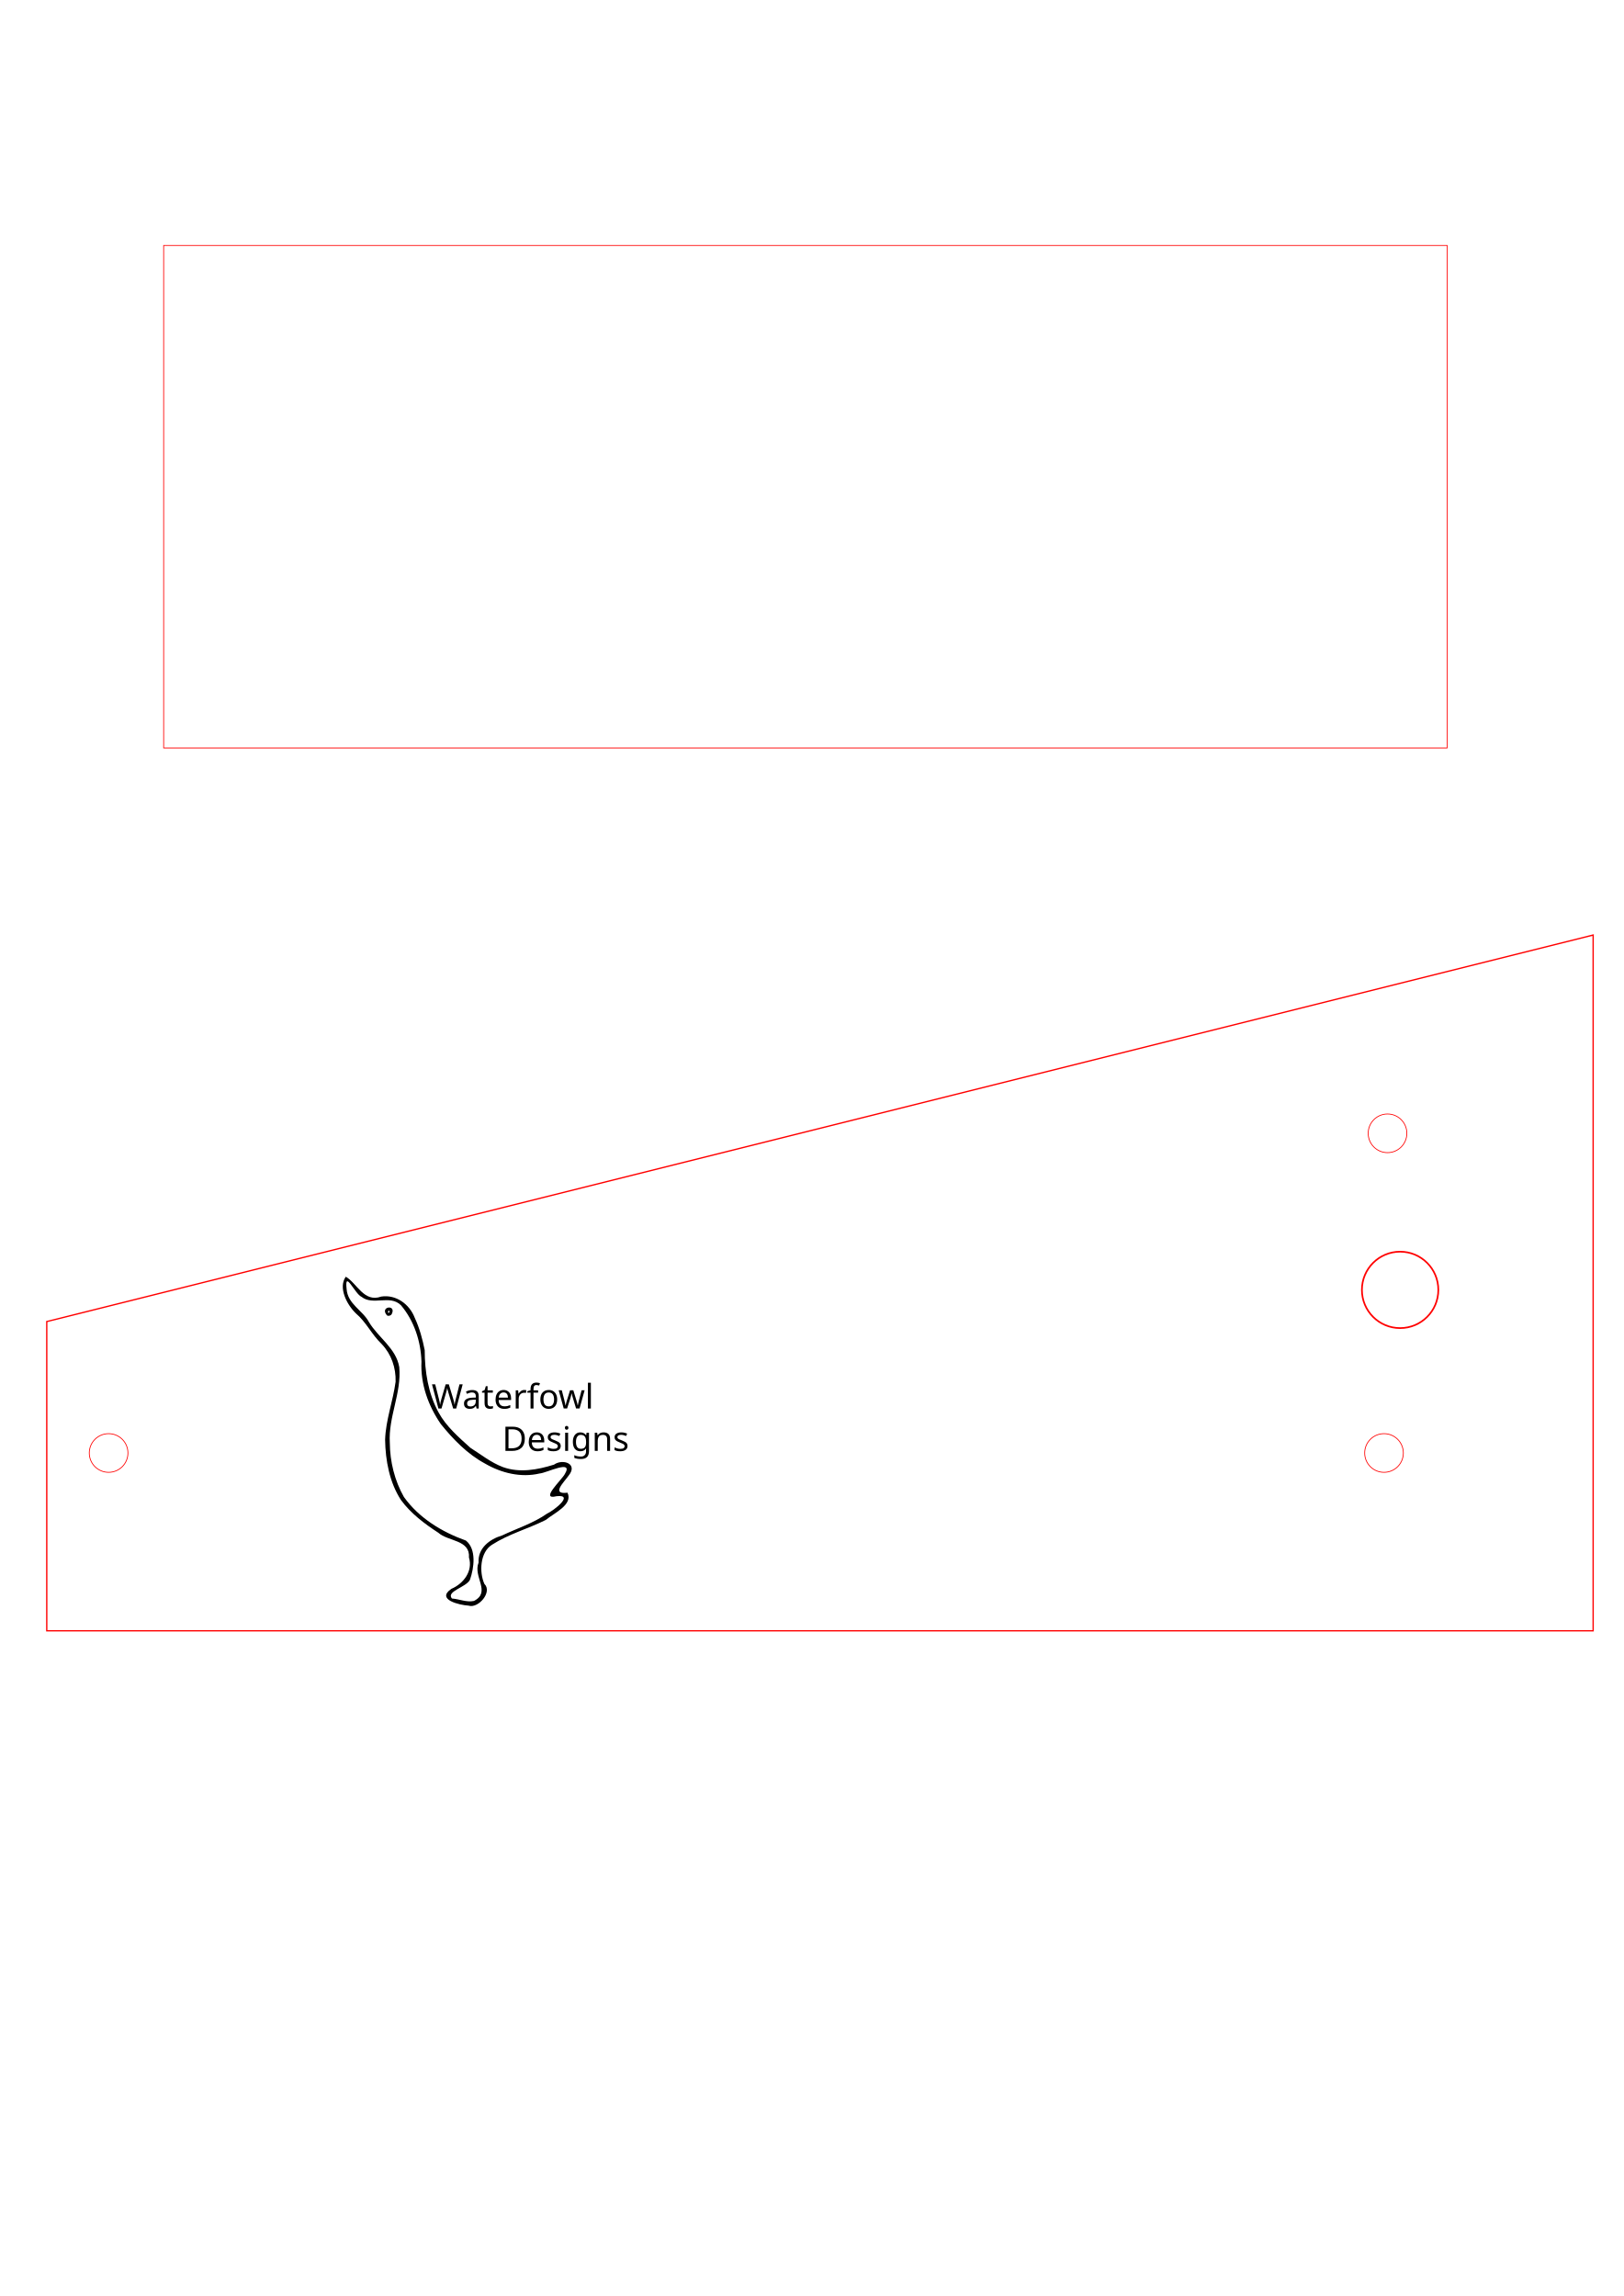
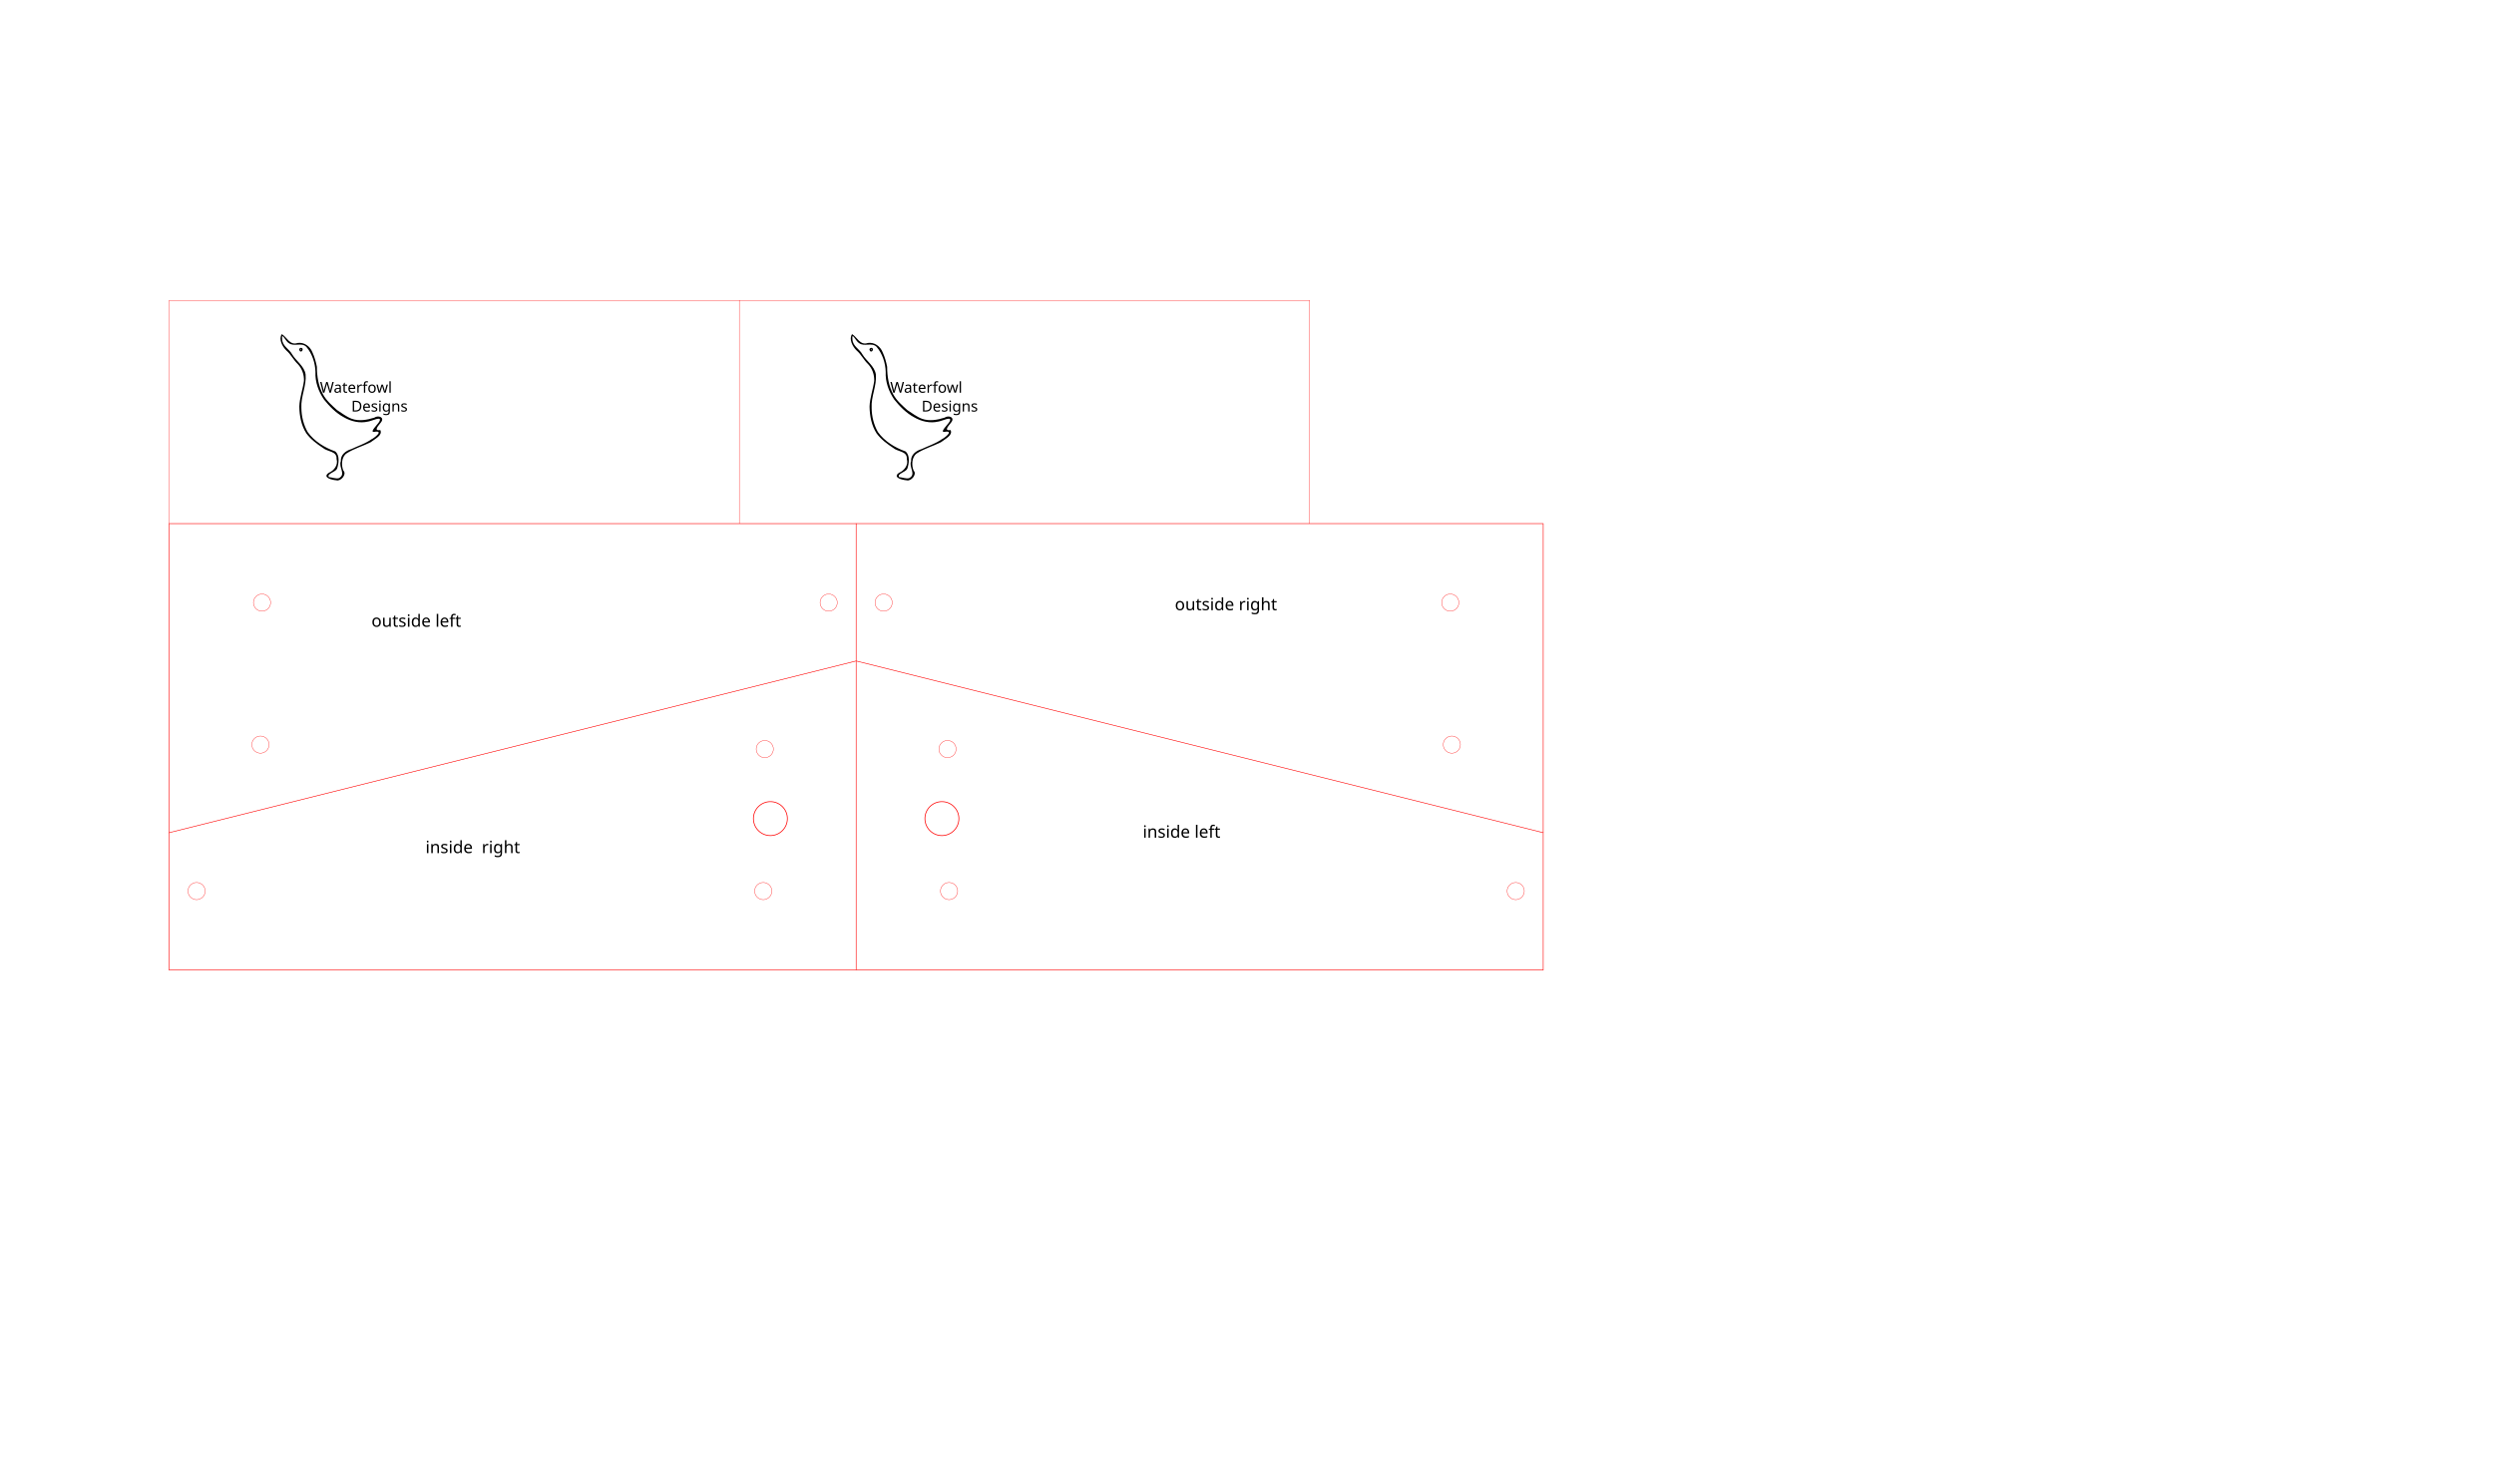
- <svg xmlns="http://www.w3.org/2000/svg" width="210mm" height="297mm" viewBox="0 0 210 297" version="1.1" id="svg8">
+ <svg xmlns="http://www.w3.org/2000/svg" id="svg8" version="1.1" viewBox="0 0 726 432" height="432mm" width="726mm">
  <defs id="defs2" />
-   <g id="layer1">
-     <rect style="fill:none;fill-rule:evenodd;stroke:#ff0000;stroke-width:0.1;stroke-miterlimit:4;stroke-dasharray:none;stroke-opacity:1" id="rect10" width="166" height="65" x="21.167" y="31.75" />
-     <path id="rect835" style="fill:none;stroke:#ff0000;stroke-width:0.17;stroke-miterlimit:4;stroke-dasharray:none;stroke-opacity:1" d="m 6.048,170.952 200,-50 v 90 H 6.048 Z" />
-     <circle style="fill:none;stroke:#ff0000;stroke-width:0.1;stroke-miterlimit:4;stroke-dasharray:none;stroke-opacity:1" id="path861" cx="14.048" cy="187.952" r="2.5" />
-     <circle style="fill:none;stroke:#ff0000;stroke-width:0.1;stroke-miterlimit:4;stroke-dasharray:none;stroke-opacity:1" id="path863" cx="179" cy="187.952" r="2.5" />
-     <ellipse style="fill:none;stroke:#ff0000;stroke-width:0.1;stroke-miterlimit:4;stroke-dasharray:none;stroke-opacity:1" id="path869" cx="173.073" cy="148.196" r="5" />
-     <circle style="fill:none;fill-rule:evenodd;stroke-width:0.1;stroke:#ff0000;stroke-opacity:1;stroke-miterlimit:4;stroke-dasharray:none" id="path18" cx="179.454" cy="146.601" r="2.5" />
-     <g id="layer1-7" transform="matrix(0.4144264,0,0,0.4144264,24.13983,141.6594)">
-       <path id="path2832" style="fill:#000000;stroke-width:0.265" d="m 87.986,159.349 c -2.774,-0.156 -10.291,-1.886 -5.361,-5.249 3.781,-1.607 6.777,-5.55 5.478,-9.78 0.41,-5.571 -6.487,-4.963 -9.568,-7.73 -4.284,-2.786 -8.572,-6.014 -11.641,-10.188 -3.593,-5.533 -4.854,-12.334 -4.958,-18.843 0.201,-6.185 2.459,-12.004 3.276,-18.082 0.128,-4.375 -1.311,-8.587 -4.348,-11.782 -3.066,-2.909 -4.859,-6.888 -8.041,-9.556 -2.817,-2.72 -5.594,-8.04 -3.162,-11.459 3.491,1.992 5.651,8.17 11.066,6.199 4.614,-0.71 8.811,2.373 10.432,6.573 1.514,3.228 2.459,6.756 3.133,10.148 0.017,6.695 1.073,13.499 4.319,19.431 2.387,4.391 6.268,7.722 9.905,11.023 3.331,2.119 6.47,4.641 10.194,6.051 5.217,1.877 10.803,0.844 15.927,-0.766 2.723,-1.925 7.548,-0.317 4.628,3.346 -1.48,2.124 -5.678,6.066 -0.408,5.411 1.804,3.753 -4.21,6.365 -6.767,8.496 -5.515,2.769 -11.565,4.381 -16.796,7.749 -3.773,2.36 -4.012,8.59 -2.375,12.223 2.617,2.558 -1.946,7.778 -4.934,6.785 z m 1.68,-1.466 c 5.434,-2.794 -0.361,-7.514 1.44,-11.972 -0.289,-4.494 3.454,-7.313 7.336,-8.467 4.713,-2.231 9.776,-3.82 14.074,-6.842 2.018,-0.89 8.589,-6.02 2.954,-5.413 -5.494,1.373 1.698,-5.19 2.554,-6.923 2.854,-4.744 -5.775,-0.28 -7.878,-0.166 -5.774,1.374 -11.957,-0.13 -17.017,-3.09 -5.476,-2.937 -9.924,-7.533 -13.793,-12.318 -3.93,-5.7 -6.398,-12.522 -6.052,-19.517 -0.199,-6.317 -2.307,-12.769 -6.415,-17.602 -3.457,-3.394 -8.692,0.241 -12.301,-2.616 -2.086,-0.915 -5.352,-8.685 -4.648,-2.43 0.326,4.685 5.035,6.648 6.985,10.331 2.901,4.827 8.454,8.143 9.448,14.035 0.763,8.059 -3.451,15.579 -2.948,23.64 0.039,5.848 1.504,11.815 4.398,16.897 4.686,6.567 11.868,10.938 19.355,13.609 3.352,2.707 2.544,8.564 1.269,12.209 -1.127,2.384 -7.539,3.596 -5.64,5.878 2.311,0.164 4.587,1.259 6.88,0.755 z M 62.509,68.745 c -2.428,-2.788 3.062,-3.553 1.495,-0.408 -0.282,0.505 -0.992,0.73 -1.495,0.408 z m 0.812,-1.014 c -0.25,-1.555 -0.912,1.053 0,0 z" />
-       <text xml:space="preserve" style="font-style:normal;font-variant:normal;font-weight:normal;font-stretch:normal;font-size:10.583px;line-height:1.25;font-family:'Charlemagne Std';-inkscape-font-specification:'Charlemagne Std';fill:#000000;fill-opacity:1;stroke:none;stroke-width:0.265" x="76.443" y="97.821" id="text897">
-         <tspan id="tspan895" x="76.443" y="97.821" style="font-style:normal;font-variant:normal;font-weight:normal;font-stretch:normal;font-family:'Charlemagne Std';-inkscape-font-specification:'Charlemagne Std';stroke-width:0.265">Waterfowl</tspan>
-         <tspan x="76.443" y="111.05" style="font-style:normal;font-variant:normal;font-weight:normal;font-stretch:normal;font-family:'Charlemagne Std';-inkscape-font-specification:'Charlemagne Std';stroke-width:0.265" id="tspan899">        Designs</tspan>
+   <g style="display:none" id="layer1">
+     <circle r="0" cy="148.196" cx="173.073" id="path869" style="fill:none;stroke:#ff0000;stroke-width:0.1;stroke-miterlimit:4;stroke-dasharray:none;stroke-opacity:1" />
+     <g id="g860">
+       <rect style="fill:none;fill-rule:evenodd;stroke:#ff0000;stroke-width:0.1;stroke-miterlimit:4;stroke-dasharray:none;stroke-opacity:1" id="rect10" width="166" height="65" x="21.167" y="31.75" />
+       <g id="layer1-7" transform="matrix(0.4144264,0,0,0.4144264,33.40025,18.09898)">
+         <path id="path2832" style="fill:#000000;stroke-width:0.265" d="m 87.986,159.349 c -2.774,-0.156 -10.291,-1.886 -5.361,-5.249 3.781,-1.607 6.777,-5.55 5.478,-9.78 0.41,-5.571 -6.487,-4.963 -9.568,-7.73 -4.284,-2.786 -8.572,-6.014 -11.641,-10.188 -3.593,-5.533 -4.854,-12.334 -4.958,-18.843 0.201,-6.185 2.459,-12.004 3.276,-18.082 0.128,-4.375 -1.311,-8.587 -4.348,-11.782 -3.066,-2.909 -4.859,-6.888 -8.041,-9.556 -2.817,-2.72 -5.594,-8.04 -3.162,-11.459 3.491,1.992 5.651,8.17 11.066,6.199 4.614,-0.71 8.811,2.373 10.432,6.573 1.514,3.228 2.459,6.756 3.133,10.148 0.017,6.695 1.073,13.499 4.319,19.431 2.387,4.391 6.268,7.722 9.905,11.023 3.331,2.119 6.47,4.641 10.194,6.051 5.217,1.877 10.803,0.844 15.927,-0.766 2.723,-1.925 7.548,-0.317 4.628,3.346 -1.48,2.124 -5.678,6.066 -0.408,5.411 1.804,3.753 -4.21,6.365 -6.767,8.496 -5.515,2.769 -11.565,4.381 -16.796,7.749 -3.773,2.36 -4.012,8.59 -2.375,12.223 2.617,2.558 -1.946,7.778 -4.934,6.785 z m 1.68,-1.466 c 5.434,-2.794 -0.361,-7.514 1.44,-11.972 -0.289,-4.494 3.454,-7.313 7.336,-8.467 4.713,-2.231 9.776,-3.82 14.074,-6.842 2.018,-0.89 8.589,-6.02 2.954,-5.413 -5.494,1.373 1.698,-5.19 2.554,-6.923 2.854,-4.744 -5.775,-0.28 -7.878,-0.166 -5.774,1.374 -11.957,-0.13 -17.017,-3.09 -5.476,-2.937 -9.924,-7.533 -13.793,-12.318 -3.93,-5.7 -6.398,-12.522 -6.052,-19.517 -0.199,-6.317 -2.307,-12.769 -6.415,-17.602 -3.457,-3.394 -8.692,0.241 -12.301,-2.616 -2.086,-0.915 -5.352,-8.685 -4.648,-2.43 0.326,4.685 5.035,6.648 6.985,10.331 2.901,4.827 8.454,8.143 9.448,14.035 0.763,8.059 -3.451,15.579 -2.948,23.64 0.039,5.848 1.504,11.815 4.398,16.897 4.686,6.567 11.868,10.938 19.355,13.609 3.352,2.707 2.544,8.564 1.269,12.209 -1.127,2.384 -7.539,3.596 -5.64,5.878 2.311,0.164 4.587,1.259 6.88,0.755 z M 62.509,68.745 c -2.428,-2.788 3.062,-3.553 1.495,-0.408 -0.282,0.505 -0.992,0.73 -1.495,0.408 z m 0.812,-1.014 c -0.25,-1.555 -0.912,1.053 0,0 z" />
+         <text xml:space="preserve" style="font-style:normal;font-variant:normal;font-weight:normal;font-stretch:normal;font-size:10.583px;line-height:1.25;font-family:'Charlemagne Std';-inkscape-font-specification:'Charlemagne Std';fill:#000000;fill-opacity:1;stroke:none;stroke-width:0.265" x="76.443" y="97.821" id="text897">
+           <tspan id="tspan895" x="76.443" y="97.821" style="font-style:normal;font-variant:normal;font-weight:normal;font-stretch:normal;font-family:'Charlemagne Std';-inkscape-font-specification:'Charlemagne Std';stroke-width:0.265">Waterfowl</tspan>
+           <tspan x="76.443" y="111.05" style="font-style:normal;font-variant:normal;font-weight:normal;font-stretch:normal;font-family:'Charlemagne Std';-inkscape-font-specification:'Charlemagne Std';stroke-width:0.265" id="tspan899">        Designs</tspan>
+         </text>
+       </g>
+     </g>
+     <g id="g851">
+       <path id="rect835" style="fill:none;stroke:#ff0000;stroke-width:0.17;stroke-miterlimit:4;stroke-dasharray:none;stroke-opacity:1" d="m 6.048,170.952 200,-50 v 90 H 6.048 Z" />
+       <circle style="fill:none;stroke:#ff0000;stroke-width:0.1;stroke-miterlimit:4;stroke-dasharray:none;stroke-opacity:1" id="path861" cx="14.048" cy="187.952" r="2.5" />
+       <circle style="fill:none;stroke:#ff0000;stroke-width:0.1;stroke-miterlimit:4;stroke-dasharray:none;stroke-opacity:1" id="path863" cx="179" cy="187.952" r="2.5" />
+       <circle style="fill:none;fill-rule:evenodd;stroke:#ff0000;stroke-width:0.1;stroke-miterlimit:4;stroke-dasharray:none;stroke-opacity:1" id="path18" cx="179.454" cy="146.601" r="2.5" />
+       <circle style="fill:none;stroke:#ff0000;stroke-width:0.216;stroke-miterlimit:4;stroke-dasharray:none;stroke-opacity:1" id="path980" cx="181.083" cy="166.854" r="4.942" />
+     </g>
+   </g>
+   <g id="layer2">
+     <g transform="translate(28.05838,55.71503)" id="g860-3">
+       <path d="m 21.167,96.75 v -65 H 187.167" style="fill:none;fill-rule:evenodd;stroke:#ff0000;stroke-width:0.1;stroke-miterlimit:4;stroke-dasharray:none;stroke-opacity:1" id="rect10-0" />
+       <g transform="matrix(0.4144264,0,0,0.4144264,33.40025,18.09898)" id="layer1-7-2">
+         <path d="m 87.986,159.349 c -2.774,-0.156 -10.291,-1.886 -5.361,-5.249 3.781,-1.607 6.777,-5.55 5.478,-9.78 0.41,-5.571 -6.487,-4.963 -9.568,-7.73 -4.284,-2.786 -8.572,-6.014 -11.641,-10.188 -3.593,-5.533 -4.854,-12.334 -4.958,-18.843 0.201,-6.185 2.459,-12.004 3.276,-18.082 0.128,-4.375 -1.311,-8.587 -4.348,-11.782 -3.066,-2.909 -4.859,-6.888 -8.041,-9.556 -2.817,-2.72 -5.594,-8.04 -3.162,-11.459 3.491,1.992 5.651,8.17 11.066,6.199 4.614,-0.71 8.811,2.373 10.432,6.573 1.514,3.228 2.459,6.756 3.133,10.148 0.017,6.695 1.073,13.499 4.319,19.431 2.387,4.391 6.268,7.722 9.905,11.023 3.331,2.119 6.47,4.641 10.194,6.051 5.217,1.877 10.803,0.844 15.927,-0.766 2.723,-1.925 7.548,-0.317 4.628,3.346 -1.48,2.124 -5.678,6.066 -0.408,5.411 1.804,3.753 -4.21,6.365 -6.767,8.496 -5.515,2.769 -11.565,4.381 -16.796,7.749 -3.773,2.36 -4.012,8.59 -2.375,12.223 2.617,2.558 -1.946,7.778 -4.934,6.785 z m 1.68,-1.466 c 5.434,-2.794 -0.361,-7.514 1.44,-11.972 -0.289,-4.494 3.454,-7.313 7.336,-8.467 4.713,-2.231 9.776,-3.82 14.074,-6.842 2.018,-0.89 8.589,-6.02 2.954,-5.413 -5.494,1.373 1.698,-5.19 2.554,-6.923 2.854,-4.744 -5.775,-0.28 -7.878,-0.166 -5.774,1.374 -11.957,-0.13 -17.017,-3.09 -5.476,-2.937 -9.924,-7.533 -13.793,-12.318 -3.93,-5.7 -6.398,-12.522 -6.052,-19.517 -0.199,-6.317 -2.307,-12.769 -6.415,-17.602 -3.457,-3.394 -8.692,0.241 -12.301,-2.616 -2.086,-0.915 -5.352,-8.685 -4.648,-2.43 0.326,4.685 5.035,6.648 6.985,10.331 2.901,4.827 8.454,8.143 9.448,14.035 0.763,8.059 -3.451,15.579 -2.948,23.64 0.039,5.848 1.504,11.815 4.398,16.897 4.686,6.567 11.868,10.938 19.355,13.609 3.352,2.707 2.544,8.564 1.269,12.209 -1.127,2.384 -7.539,3.596 -5.64,5.878 2.311,0.164 4.587,1.259 6.88,0.755 z M 62.509,68.745 c -2.428,-2.788 3.062,-3.553 1.495,-0.408 -0.282,0.505 -0.992,0.73 -1.495,0.408 z m 0.812,-1.014 c -0.25,-1.555 -0.912,1.053 0,0 z" style="fill:#000000;stroke-width:0.265" id="path2832-6" />
+         <text id="text897-2" y="97.821" x="76.443" style="font-style:normal;font-variant:normal;font-weight:normal;font-stretch:normal;font-size:10.583px;line-height:1.25;font-family:'Charlemagne Std';-inkscape-font-specification:'Charlemagne Std';fill:#000000;fill-opacity:1;stroke:none;stroke-width:0.265" xml:space="preserve">
+           <tspan style="font-style:normal;font-variant:normal;font-weight:normal;font-stretch:normal;font-family:'Charlemagne Std';-inkscape-font-specification:'Charlemagne Std';stroke-width:0.265" y="97.821" x="76.443" id="tspan895-0">Waterfowl</tspan>
+           <tspan id="tspan899-3" style="font-style:normal;font-variant:normal;font-weight:normal;font-stretch:normal;font-family:'Charlemagne Std';-inkscape-font-specification:'Charlemagne Std';stroke-width:0.265" y="111.05" x="76.443">        Designs</tspan>
+         </text>
+       </g>
+     </g>
+     <g transform="translate(43.17742,71.51265)" id="g851-3">
+       <path d="m 206.048,120.952 v 90 H 6.048 v -40" style="fill:none;stroke:#ff0000;stroke-width:0.17;stroke-miterlimit:4;stroke-dasharray:none;stroke-opacity:1" id="rect835-0" />
+       <circle r="2.5" cy="187.952" cx="14.048" id="path861-3" style="fill:none;stroke:#ff0000;stroke-width:0.1;stroke-miterlimit:4;stroke-dasharray:none;stroke-opacity:1" />
+       <circle r="2.5" cy="187.952" cx="179" id="path863-8" style="fill:none;stroke:#ff0000;stroke-width:0.1;stroke-miterlimit:4;stroke-dasharray:none;stroke-opacity:1" />
+       <circle r="2.5" cy="146.601" cx="179.454" id="path18-1" style="fill:none;fill-rule:evenodd;stroke:#ff0000;stroke-width:0.1;stroke-miterlimit:4;stroke-dasharray:none;stroke-opacity:1" />
+       <circle r="4.942" cy="166.854" cx="181.083" id="path980-0" style="fill:none;stroke:#ff0000;stroke-width:0.216;stroke-miterlimit:4;stroke-dasharray:none;stroke-opacity:1" />
+     </g>
+     <g id="g851-3-8" transform="matrix(-1,0,0,1,455.2727,71.51265)">
+       <path id="rect835-0-5" style="fill:none;stroke:#ff0000;stroke-width:0.17;stroke-miterlimit:4;stroke-dasharray:none;stroke-opacity:1" d="M 206.048,210.952 H 6.048 v -40 l 200,-50" />
+       <circle style="fill:none;stroke:#ff0000;stroke-width:0.1;stroke-miterlimit:4;stroke-dasharray:none;stroke-opacity:1" id="path861-3-2" cx="14.048" cy="187.952" r="2.5" />
+       <circle style="fill:none;stroke:#ff0000;stroke-width:0.1;stroke-miterlimit:4;stroke-dasharray:none;stroke-opacity:1" id="path863-8-9" cx="179" cy="187.952" r="2.5" />
+       <circle style="fill:none;fill-rule:evenodd;stroke:#ff0000;stroke-width:0.1;stroke-miterlimit:4;stroke-dasharray:none;stroke-opacity:1" id="path18-1-0" cx="179.454" cy="146.601" r="2.5" />
+       <circle style="fill:none;stroke:#ff0000;stroke-width:0.216;stroke-miterlimit:4;stroke-dasharray:none;stroke-opacity:1" id="path980-0-1" cx="181.083" cy="166.854" r="4.942" />
+     </g>
+     <g id="g851-3-3" transform="rotate(180,127.6363,181.7087)">
+       <path id="rect835-0-4" style="fill:none;stroke:#ff0000;stroke-width:0.17;stroke-miterlimit:4;stroke-dasharray:none;stroke-opacity:1" d="m 6.048,170.952 200,-50 v 90 H 6.048" />
+       <circle style="fill:none;stroke:#ff0000;stroke-width:0.1;stroke-miterlimit:4;stroke-dasharray:none;stroke-opacity:1" id="path861-3-0" cx="14.048" cy="187.952" r="2.5" />
+       <circle style="fill:none;stroke:#ff0000;stroke-width:0.1;stroke-miterlimit:4;stroke-dasharray:none;stroke-opacity:1" id="path863-8-92" cx="179" cy="187.952" r="2.5" />
+       <circle style="fill:none;fill-rule:evenodd;stroke:#ff0000;stroke-width:0.1;stroke-miterlimit:4;stroke-dasharray:none;stroke-opacity:1" id="path18-1-2" cx="179.454" cy="146.601" r="2.5" />
+     </g>
+     <text id="text1005" y="248.405" x="123.853" style="font-style:normal;font-variant:normal;font-weight:normal;font-stretch:normal;font-size:4.939px;line-height:1.25;font-family:sans-serif;-inkscape-font-specification:sans-serif;letter-spacing:0px;word-spacing:0px;stroke-width:0.265" xml:space="preserve">
+       <tspan style="font-style:normal;font-variant:normal;font-weight:normal;font-stretch:normal;font-family:sans-serif;-inkscape-font-specification:sans-serif;stroke-width:0.265" y="248.405" x="123.853" id="tspan1003">inside  right</tspan>
+     </text>
+     <text id="text1013" y="243.915" x="332.644" style="font-size:4.939px;line-height:1.25;font-family:'ALASKA Coffee';-inkscape-font-specification:'ALASKA Coffee';letter-spacing:0px;word-spacing:0px;stroke-width:0.265" xml:space="preserve">
+       <tspan style="font-style:normal;font-variant:normal;font-weight:normal;font-stretch:normal;font-size:4.939px;font-family:sans-serif;-inkscape-font-specification:'sans-serif, Normal';font-variant-ligatures:normal;font-variant-caps:normal;font-variant-numeric:normal;font-variant-east-asian:normal;stroke-width:0.265" y="243.915" x="332.644" id="tspan1011">inside left</tspan>
+     </text>
+     <g transform="translate(-6.350007,21.69591)" id="g1067">
+       <path d="m 455.575,220.769 v -90 h -200 v 40" style="fill:none;stroke:#ff0000;stroke-width:0.17;stroke-miterlimit:4;stroke-dasharray:none;stroke-opacity:1" id="rect835-0-5-3" />
+       <circle r="2.5" cy="-153.769" cx="263.575" id="path861-3-2-7" style="fill:none;stroke:#ff0000;stroke-width:0.1;stroke-miterlimit:4;stroke-dasharray:none;stroke-opacity:1" transform="scale(1,-1)" />
+       <circle r="2.5" cy="-153.769" cx="428.527" id="path863-8-9-3" style="fill:none;stroke:#ff0000;stroke-width:0.1;stroke-miterlimit:4;stroke-dasharray:none;stroke-opacity:1" transform="scale(1,-1)" />
+       <circle r="2.5" cy="-195.121" cx="428.982" id="path18-1-0-5" style="fill:none;fill-rule:evenodd;stroke:#ff0000;stroke-width:0.1;stroke-miterlimit:4;stroke-dasharray:none;stroke-opacity:1" transform="scale(1,-1)" />
+       <text xml:space="preserve" style="font-size:4.939px;line-height:1.25;font-family:sans-serif;-inkscape-font-specification:'sans-serif, Normal';letter-spacing:0px;word-spacing:0px;stroke-width:0.265" x="348.348" y="155.99" id="text1017">
+         <tspan id="tspan1015" x="348.348" y="155.99" style="stroke-width:0.265">outside right</tspan>
      </text>
    </g>
-     <circle style="fill:none;stroke:#ff0000;stroke-width:0.216;stroke-miterlimit:4;stroke-dasharray:none;stroke-opacity:1" id="path980" cx="181.083" cy="166.854" r="4.942" />
+     <text id="text1021" y="182.508" x="108.137" style="font-size:4.939px;line-height:1.25;font-family:sans-serif;-inkscape-font-specification:'sans-serif, Normal';letter-spacing:0px;word-spacing:0px;stroke-width:0.265" xml:space="preserve">
+       <tspan style="stroke-width:0.265" y="182.508" x="108.137" id="tspan1019">outside left</tspan>
+     </text>
+     <g id="g860-3-9" transform="translate(194.0584,55.71503)">
+       <path id="rect10-0-4" style="fill:none;fill-rule:evenodd;stroke:#ff0000;stroke-width:0.1;stroke-miterlimit:4;stroke-dasharray:none;stroke-opacity:1" d="m 21.167,96.75 v -65 H 187.167 v 65" />
+       <g id="layer1-7-2-2" transform="matrix(0.4144264,0,0,0.4144264,33.40025,18.09898)">
+         <path id="path2832-6-9" style="fill:#000000;stroke-width:0.265" d="m 87.986,159.349 c -2.774,-0.156 -10.291,-1.886 -5.361,-5.249 3.781,-1.607 6.777,-5.55 5.478,-9.78 0.41,-5.571 -6.487,-4.963 -9.568,-7.73 -4.284,-2.786 -8.572,-6.014 -11.641,-10.188 -3.593,-5.533 -4.854,-12.334 -4.958,-18.843 0.201,-6.185 2.459,-12.004 3.276,-18.082 0.128,-4.375 -1.311,-8.587 -4.348,-11.782 -3.066,-2.909 -4.859,-6.888 -8.041,-9.556 -2.817,-2.72 -5.594,-8.04 -3.162,-11.459 3.491,1.992 5.651,8.17 11.066,6.199 4.614,-0.71 8.811,2.373 10.432,6.573 1.514,3.228 2.459,6.756 3.133,10.148 0.017,6.695 1.073,13.499 4.319,19.431 2.387,4.391 6.268,7.722 9.905,11.023 3.331,2.119 6.47,4.641 10.194,6.051 5.217,1.877 10.803,0.844 15.927,-0.766 2.723,-1.925 7.548,-0.317 4.628,3.346 -1.48,2.124 -5.678,6.066 -0.408,5.411 1.804,3.753 -4.21,6.365 -6.767,8.496 -5.515,2.769 -11.565,4.381 -16.796,7.749 -3.773,2.36 -4.012,8.59 -2.375,12.223 2.617,2.558 -1.946,7.778 -4.934,6.785 z m 1.68,-1.466 c 5.434,-2.794 -0.361,-7.514 1.44,-11.972 -0.289,-4.494 3.454,-7.313 7.336,-8.467 4.713,-2.231 9.776,-3.82 14.074,-6.842 2.018,-0.89 8.589,-6.02 2.954,-5.413 -5.494,1.373 1.698,-5.19 2.554,-6.923 2.854,-4.744 -5.775,-0.28 -7.878,-0.166 -5.774,1.374 -11.957,-0.13 -17.017,-3.09 -5.476,-2.937 -9.924,-7.533 -13.793,-12.318 -3.93,-5.7 -6.398,-12.522 -6.052,-19.517 -0.199,-6.317 -2.307,-12.769 -6.415,-17.602 -3.457,-3.394 -8.692,0.241 -12.301,-2.616 -2.086,-0.915 -5.352,-8.685 -4.648,-2.43 0.326,4.685 5.035,6.648 6.985,10.331 2.901,4.827 8.454,8.143 9.448,14.035 0.763,8.059 -3.451,15.579 -2.948,23.64 0.039,5.848 1.504,11.815 4.398,16.897 4.686,6.567 11.868,10.938 19.355,13.609 3.352,2.707 2.544,8.564 1.269,12.209 -1.127,2.384 -7.539,3.596 -5.64,5.878 2.311,0.164 4.587,1.259 6.88,0.755 z M 62.509,68.745 c -2.428,-2.788 3.062,-3.553 1.495,-0.408 -0.282,0.505 -0.992,0.73 -1.495,0.408 z m 0.812,-1.014 c -0.25,-1.555 -0.912,1.053 0,0 z" />
+         <text xml:space="preserve" style="font-style:normal;font-variant:normal;font-weight:normal;font-stretch:normal;font-size:10.583px;line-height:1.25;font-family:'Charlemagne Std';-inkscape-font-specification:'Charlemagne Std';fill:#000000;fill-opacity:1;stroke:none;stroke-width:0.265" x="76.443" y="97.821" id="text897-2-4">
+           <tspan id="tspan895-0-2" x="76.443" y="97.821" style="font-style:normal;font-variant:normal;font-weight:normal;font-stretch:normal;font-family:'Charlemagne Std';-inkscape-font-specification:'Charlemagne Std';stroke-width:0.265">Waterfowl</tspan>
+           <tspan x="76.443" y="111.05" style="font-style:normal;font-variant:normal;font-weight:normal;font-stretch:normal;font-family:'Charlemagne Std';-inkscape-font-specification:'Charlemagne Std';stroke-width:0.265" id="tspan899-3-1">        Designs</tspan>
+         </text>
+       </g>
+     </g>
  </g>
</svg>
